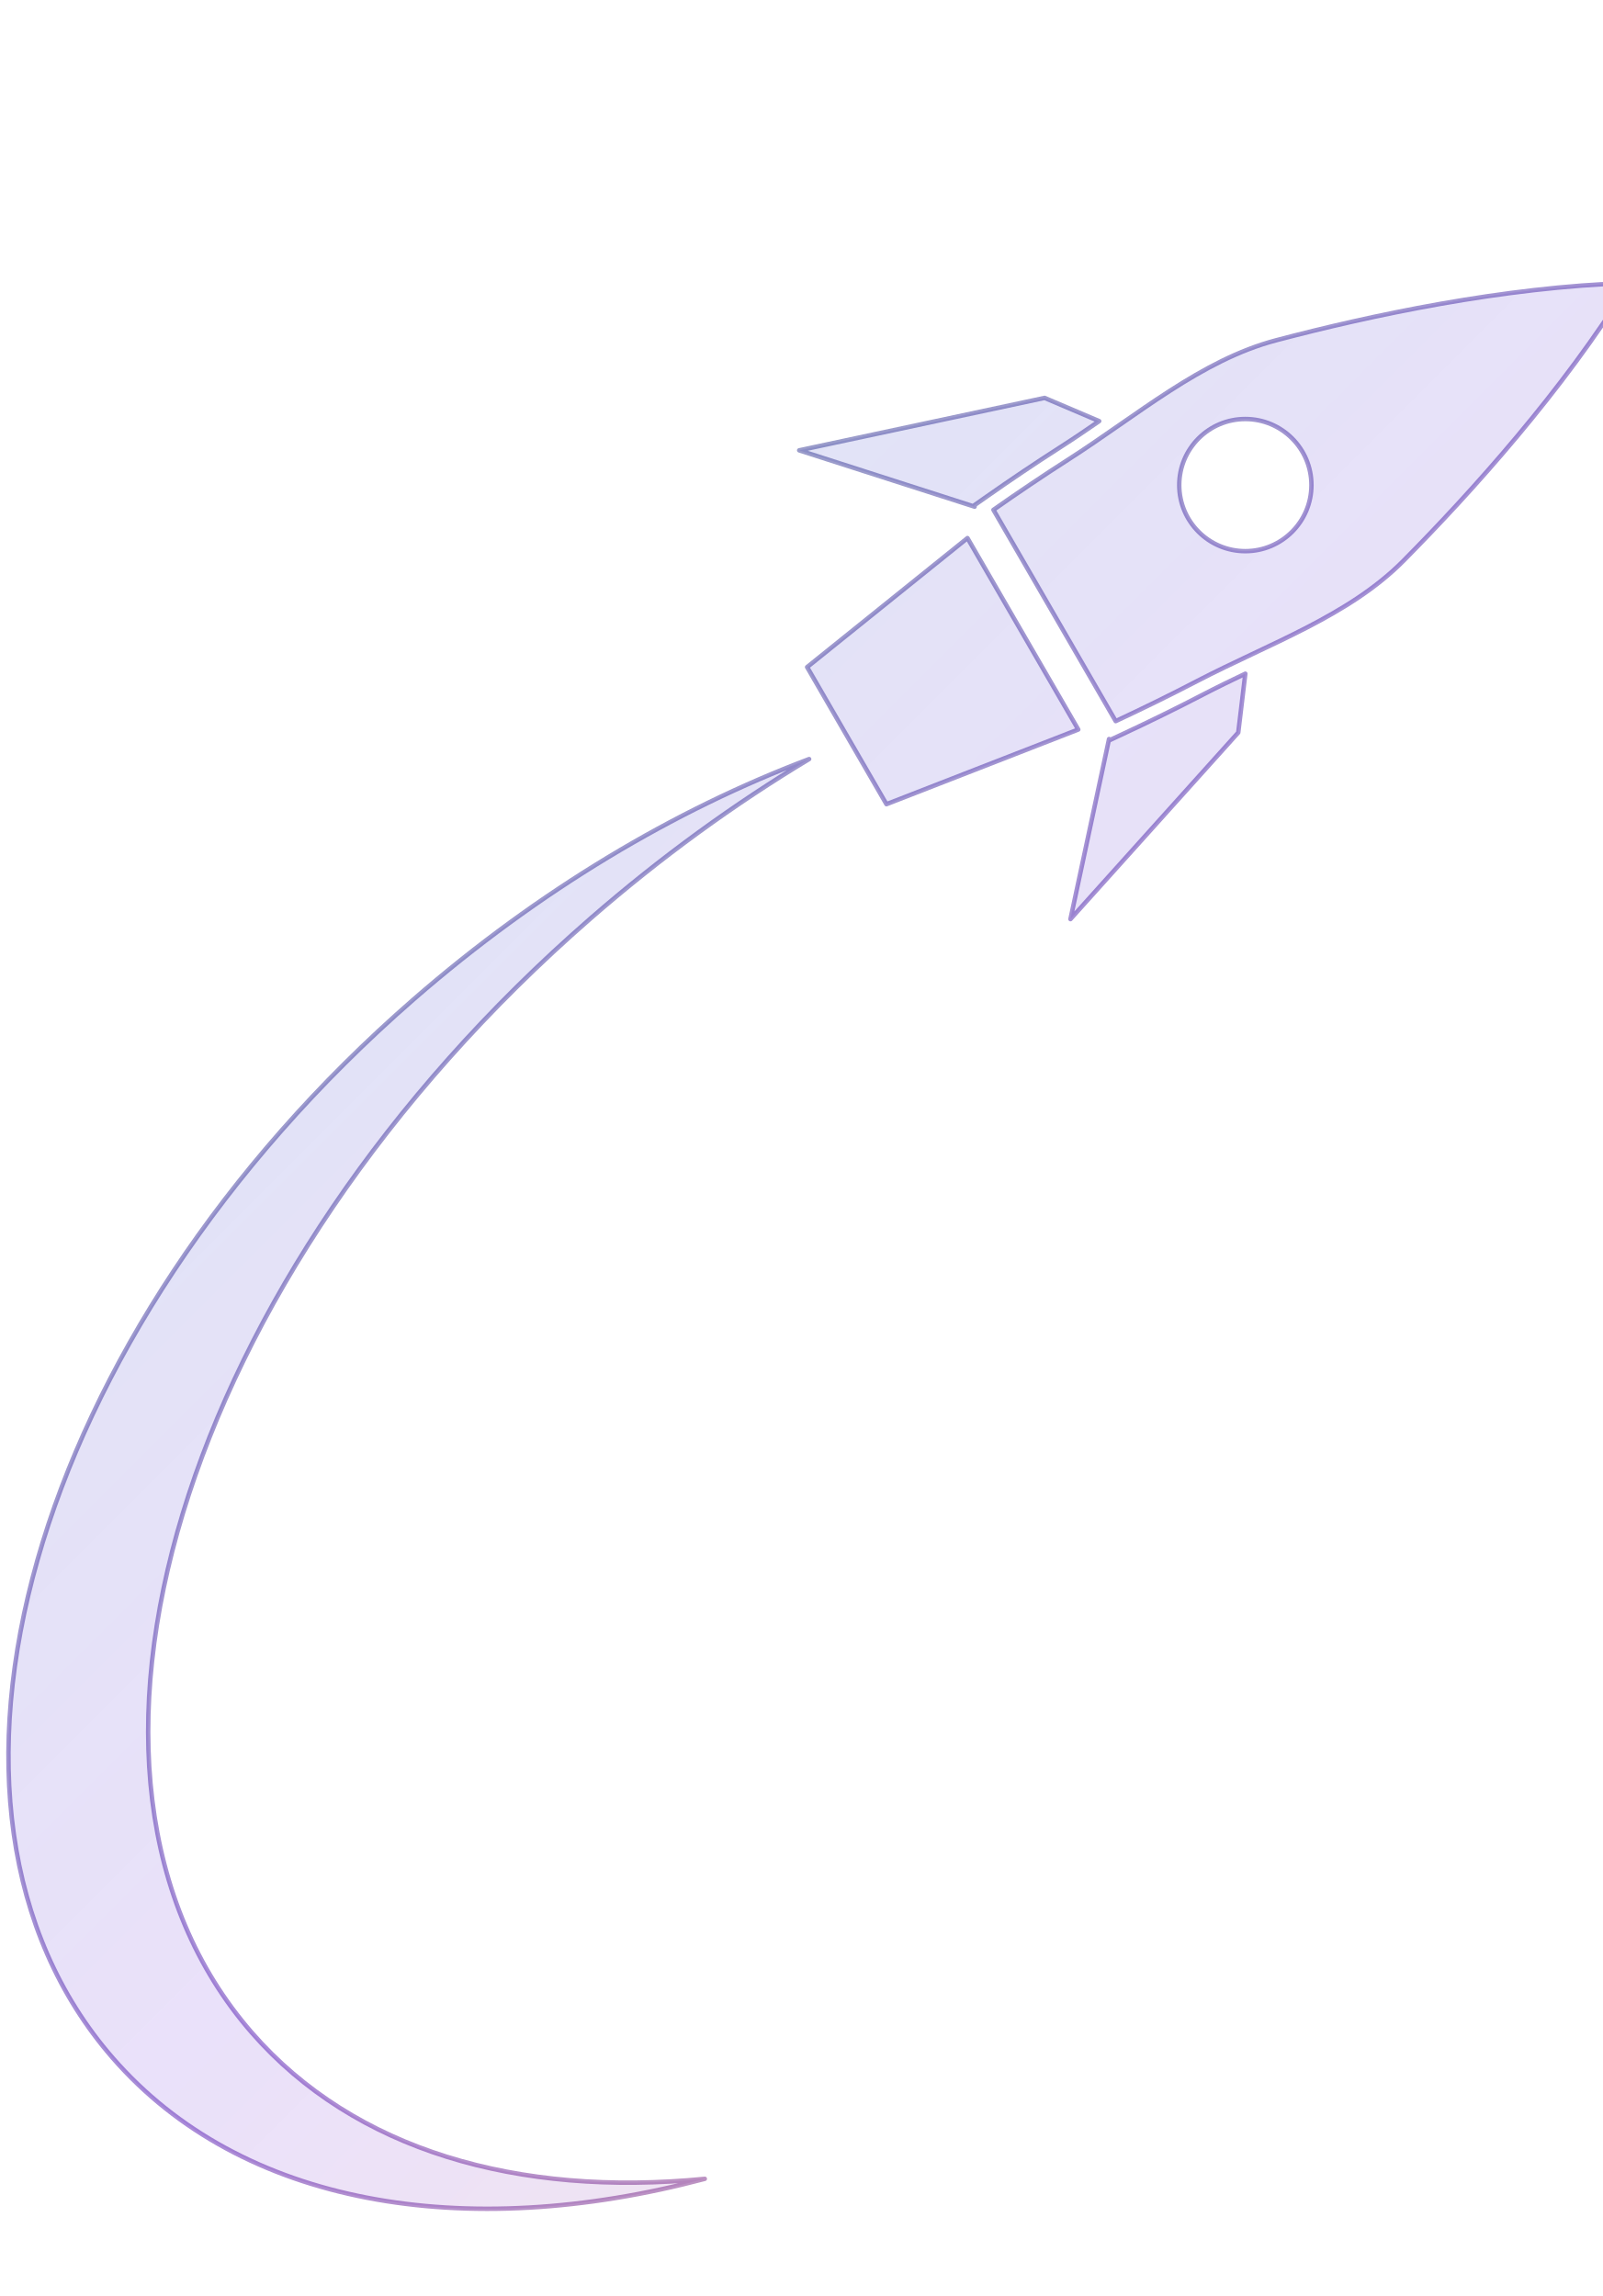
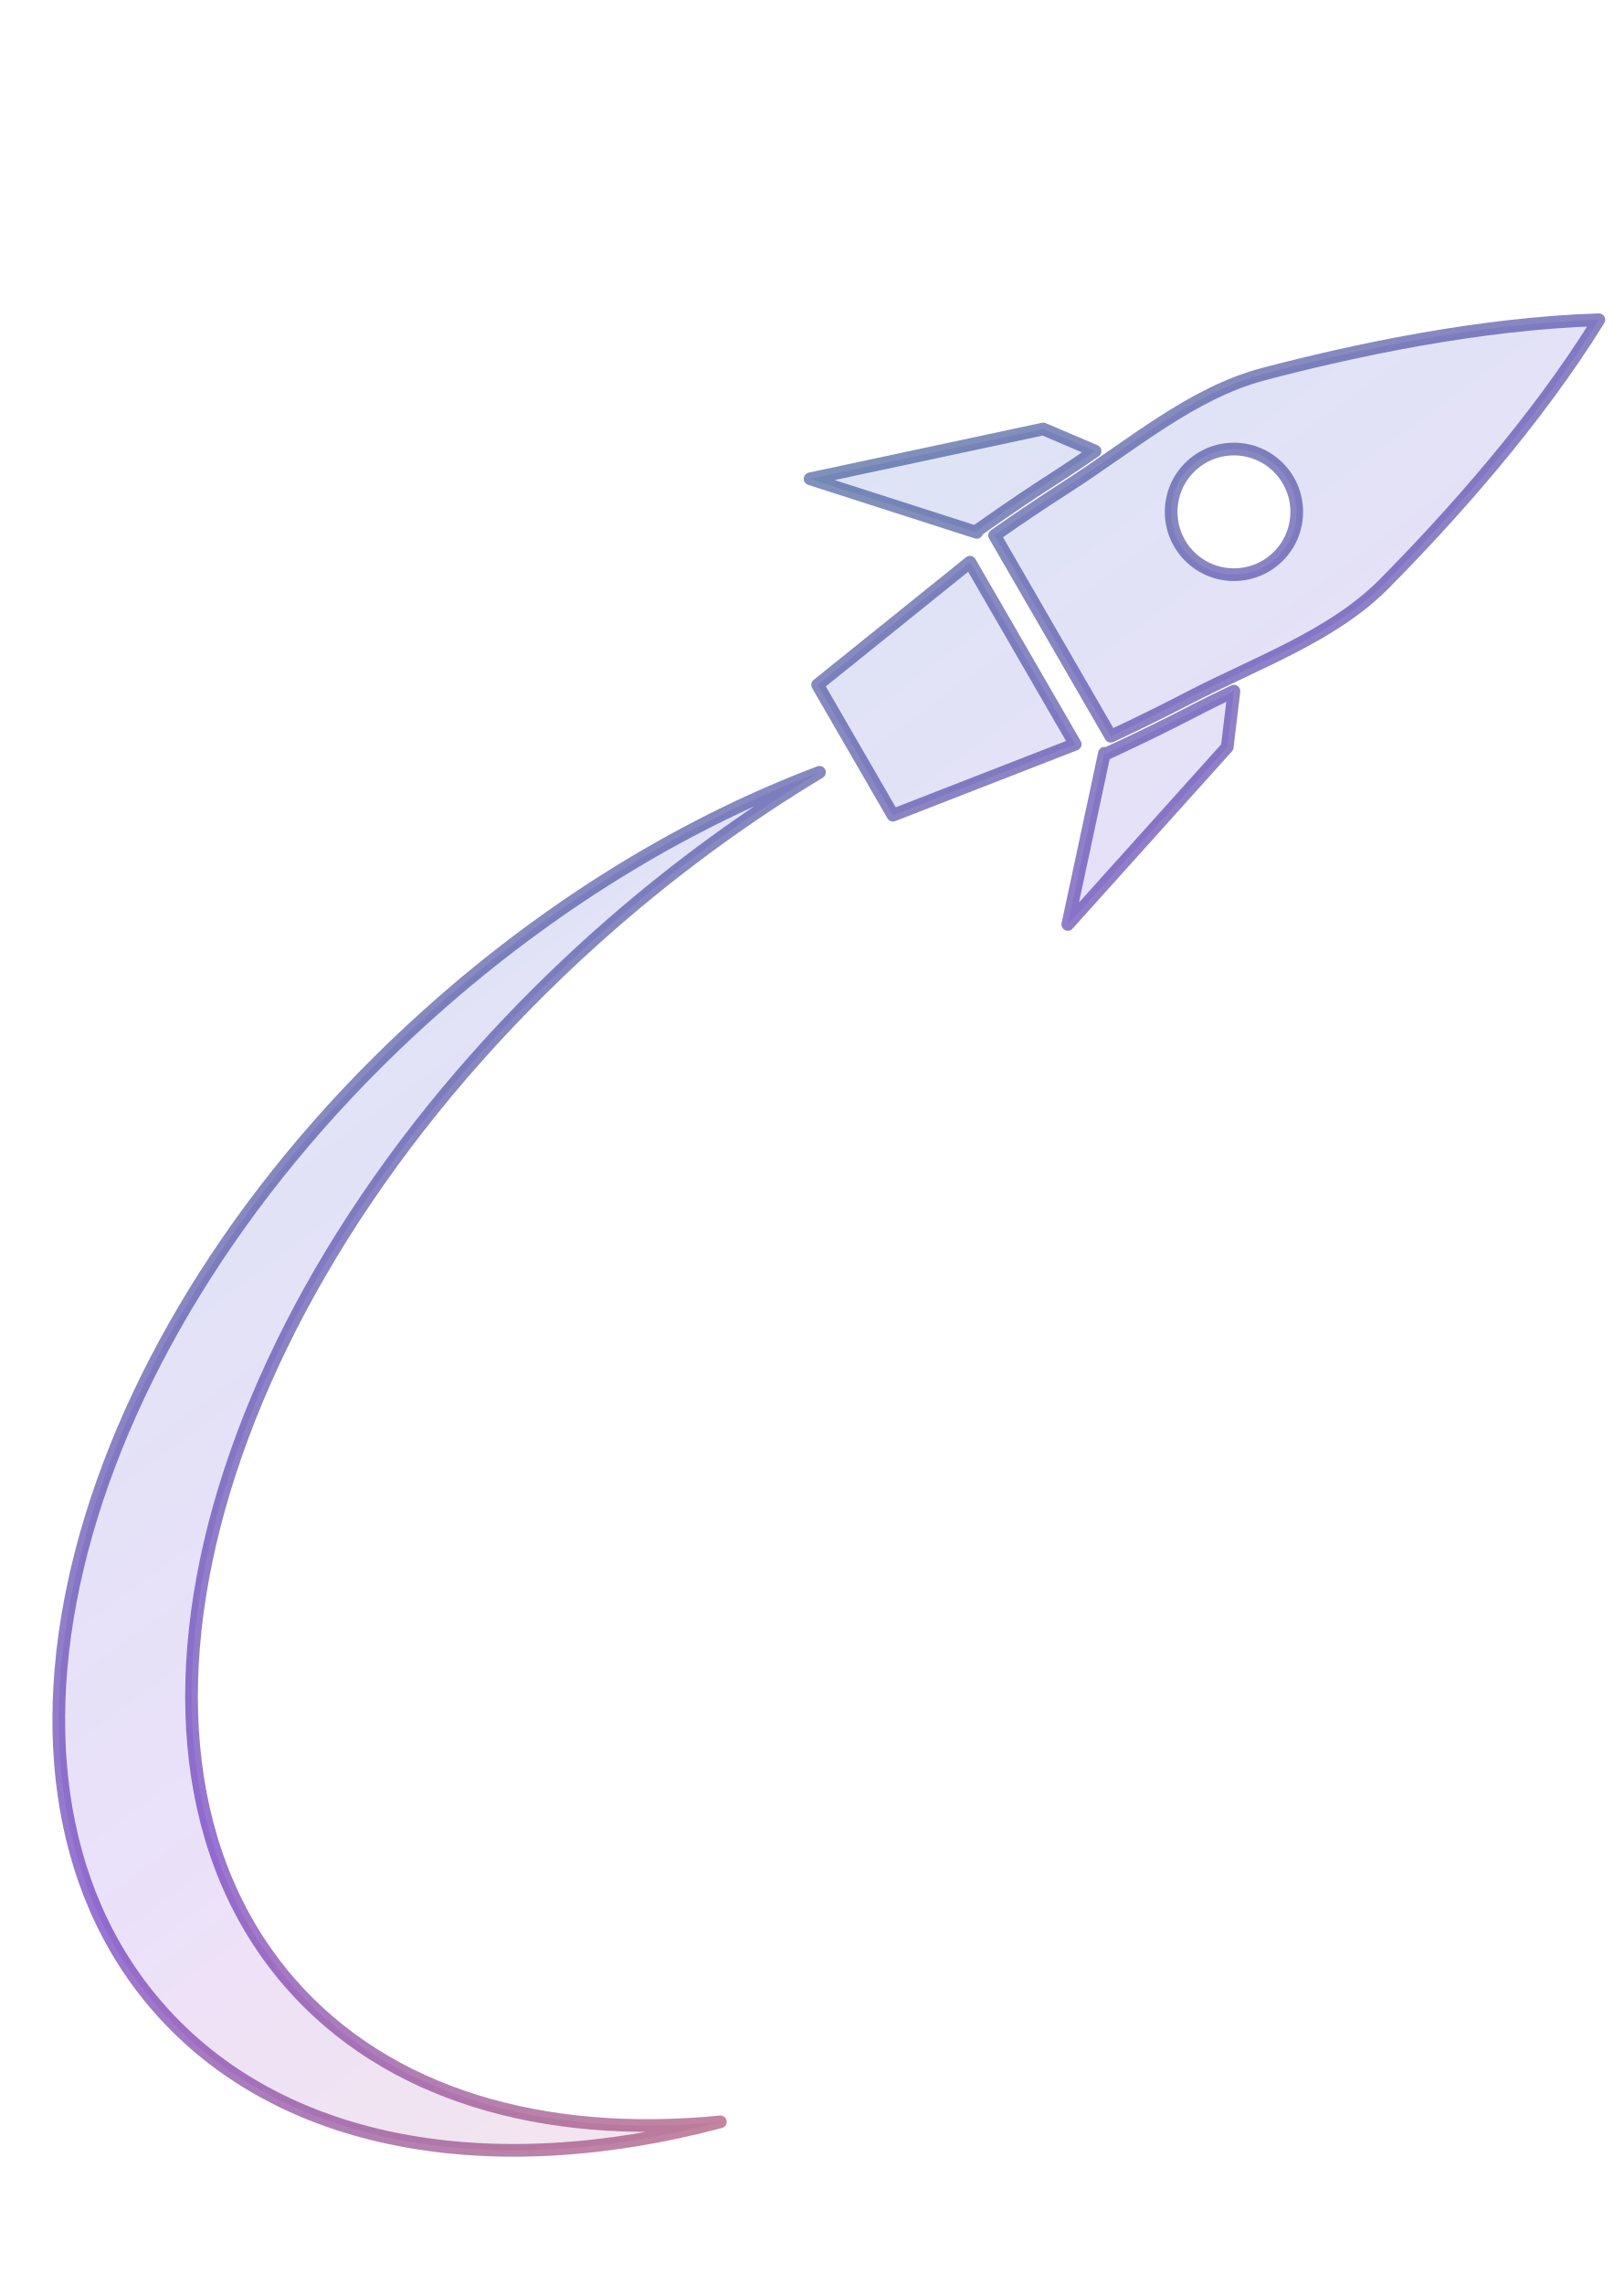
- <svg xmlns="http://www.w3.org/2000/svg" viewBox="720 400 1200 1720" xml:space="preserve" id="svg2" version="1.1">
+ <svg xmlns="http://www.w3.org/2000/svg" viewBox="680 360 1280 1800" xml:space="preserve" id="svg2" version="1.1">
  <defs id="defs6">
-     <linearGradient id="provinceFill" gradientUnits="userSpaceOnUse" x1="2000" y1="16000" x2="16000" y2="2000">
+     <linearGradient id="provinceFill" gradientUnits="userSpaceOnUse" x1="3700" y1="14600" x2="12500" y2="2600">
      <stop offset="0%" stop-color="#0f766e" stop-opacity="0.8" />
      <stop offset="55%" stop-color="#5b21b6" stop-opacity="0.8" />
      <stop offset="100%" stop-color="#ea580c" stop-opacity="0.8" />
    </linearGradient>
-     <linearGradient id="cornerFill" gradientUnits="userSpaceOnUse" x1="2000" y1="16000" x2="16000" y2="2000">
+     <linearGradient id="cornerFill" gradientUnits="userSpaceOnUse" x1="3700" y1="14600" x2="12500" y2="2600">
      <stop offset="0%" stop-color="#0891b2" stop-opacity="0.20" />
      <stop offset="55%" stop-color="#6d28d9" stop-opacity="0.14" />
      <stop offset="100%" stop-color="#ea580c" stop-opacity="0.12" />
    </linearGradient>
    <linearGradient id="arcHighlight" gradientUnits="userSpaceOnUse" x1="2000" y1="9000" x2="16000" y2="9000">
      <stop offset="0%" stop-color="#0f766e" />
      <stop offset="100%" stop-color="#5b21b6" />
    </linearGradient>
  </defs>
  <g transform="matrix(1.333333,0,0,-1.333333,0,2666.667)" id="g10">
    <g transform="scale(0.1)" id="g12">
      <g transform="scale(1.22699)" id="g14">
        <path id="path16" style="fill:none;fill-opacity:0;fill-rule:nonzero;stroke:none" d="M 16300,0 H 0 V 16300 H 16300 V 0" />
      </g>
-       <path id="path18" style="fill:url(#cornerFill);fill-opacity:1;fill-rule:nonzero;stroke:url(#provinceFill);stroke-width:25;stroke-opacity:0.65;stroke-linejoin:round;stroke-linecap:round" d="m 6813.86,5580.3 c -1258.8,1446 -406.33,4248.7 1904.07,6260.1 395.62,344.4 808.33,643.3 1227,894.8 C 9191.2,12450.7 8426.87,11997.7 7724.37,11386.1 5566.06,9507.1 4808.91,6843.8 6033.2,5437.5 6756.48,4606.8 8009.49,4400.6 9358.91,4758.3 8309.73,4655.4 7390.36,4918.1 6813.86,5580.3" />
-       <path id="path20" style="fill:url(#cornerFill);fill-opacity:1;fill-rule:nonzero;stroke:url(#provinceFill);stroke-width:25;stroke-opacity:0.65;stroke-linejoin:round;stroke-linecap:round" d="m 12160.1,13098.9 c -146.8,-76.3 -301,-152.1 -458.2,-225.4 l -68.6,-32 -3.7,6.3 -216.7,-1011.8 942.5,1048.1 39.7,330.8 c -78.6,-37.5 -158.1,-76 -235,-116" />
-       <path id="path22" style="fill:url(#cornerFill);fill-opacity:1;fill-rule:nonzero;stroke:url(#provinceFill);stroke-width:25;stroke-opacity:0.65;stroke-linejoin:round;stroke-linecap:round" d="m 11356.5,14487.9 c -139.4,-89.1 -281.9,-185 -423.9,-284.8 l -61.9,-43.5 3.7,-6.3 -985.24,316.5 1378.44,294.6 306.6,-130.5 c -71.7,-49.5 -144.7,-99.2 -217.7,-146" />
-       <path id="path24" style="fill:url(#cornerFill);fill-opacity:1;fill-rule:nonzero;stroke:url(#provinceFill);stroke-width:25;stroke-opacity:0.65;stroke-linejoin:round;stroke-linecap:round" d="m 10379.3,12481.7 1077.4,419.5 -622.3,1075.6 -900.69,-724.9 445.59,-770.2" />
-       <path id="path26" style="fill:url(#cornerFill);fill-opacity:1;fill-rule:nonzero;stroke:url(#provinceFill);stroke-width:25;stroke-opacity:0.65;stroke-linejoin:round;stroke-linecap:round" d="m 12395.1,13903.3 c -205,0 -371.2,166.3 -371.2,371.3 0,205 166.2,371.2 371.2,371.2 205.1,0 371.3,-166.2 371.3,-371.2 0,-205 -166.2,-371.3 -371.3,-371.3 z m 173.1,1184.9 c -421.8,-111.3 -777.8,-420.6 -1167.1,-669.9 -141.2,-90.4 -282.2,-185.3 -420.9,-282.8 l 343.4,-593.5 343.3,-593.6 c 153.7,71.7 306.3,146.6 455,223.9 410.2,213.3 855.7,367.7 1162.5,677.9 381.2,385.5 895.4,955.5 1268.1,1559.8 -709.6,-21.9 -1460.1,-183.5 -1984.3,-321.8" />
+       <path id="path18" style="fill:url(#cornerFill);fill-opacity:1;fill-rule:nonzero;stroke:url(#provinceFill);stroke-width:75;stroke-opacity:0.78;stroke-linejoin:round;stroke-linecap:round" d="m 6813.86,5580.3 c -1258.8,1446 -406.33,4248.7 1904.07,6260.1 395.62,344.4 808.33,643.3 1227,894.8 C 9191.2,12450.7 8426.87,11997.7 7724.37,11386.1 5566.06,9507.1 4808.91,6843.8 6033.2,5437.5 6756.48,4606.8 8009.49,4400.6 9358.91,4758.3 8309.73,4655.4 7390.36,4918.1 6813.86,5580.3" />
+       <path id="path20" style="fill:url(#cornerFill);fill-opacity:1;fill-rule:nonzero;stroke:url(#provinceFill);stroke-width:75;stroke-opacity:0.78;stroke-linejoin:round;stroke-linecap:round" d="m 12160.1,13098.9 c -146.8,-76.3 -301,-152.1 -458.2,-225.4 l -68.6,-32 -3.7,6.3 -216.7,-1011.8 942.5,1048.1 39.7,330.8 c -78.6,-37.5 -158.1,-76 -235,-116" />
+       <path id="path22" style="fill:url(#cornerFill);fill-opacity:1;fill-rule:nonzero;stroke:url(#provinceFill);stroke-width:75;stroke-opacity:0.78;stroke-linejoin:round;stroke-linecap:round" d="m 11356.5,14487.9 c -139.4,-89.1 -281.9,-185 -423.9,-284.8 l -61.9,-43.5 3.7,-6.3 -985.24,316.5 1378.44,294.6 306.6,-130.5 c -71.7,-49.5 -144.7,-99.2 -217.7,-146" />
+       <path id="path24" style="fill:url(#cornerFill);fill-opacity:1;fill-rule:nonzero;stroke:url(#provinceFill);stroke-width:75;stroke-opacity:0.78;stroke-linejoin:round;stroke-linecap:round" d="m 10379.3,12481.7 1077.4,419.5 -622.3,1075.6 -900.69,-724.9 445.59,-770.2" />
+       <path id="path26" style="fill:url(#cornerFill);fill-opacity:1;fill-rule:nonzero;stroke:url(#provinceFill);stroke-width:75;stroke-opacity:0.78;stroke-linejoin:round;stroke-linecap:round" d="m 12395.1,13903.3 c -205,0 -371.2,166.3 -371.2,371.3 0,205 166.2,371.2 371.2,371.2 205.1,0 371.3,-166.2 371.3,-371.2 0,-205 -166.2,-371.3 -371.3,-371.3 z m 173.1,1184.9 c -421.8,-111.3 -777.8,-420.6 -1167.1,-669.9 -141.2,-90.4 -282.2,-185.3 -420.9,-282.8 l 343.4,-593.5 343.3,-593.6 c 153.7,71.7 306.3,146.6 455,223.9 410.2,213.3 855.7,367.7 1162.5,677.9 381.2,385.5 895.4,955.5 1268.1,1559.8 -709.6,-21.9 -1460.1,-183.5 -1984.3,-321.8" />
    </g>
  </g>
</svg>
